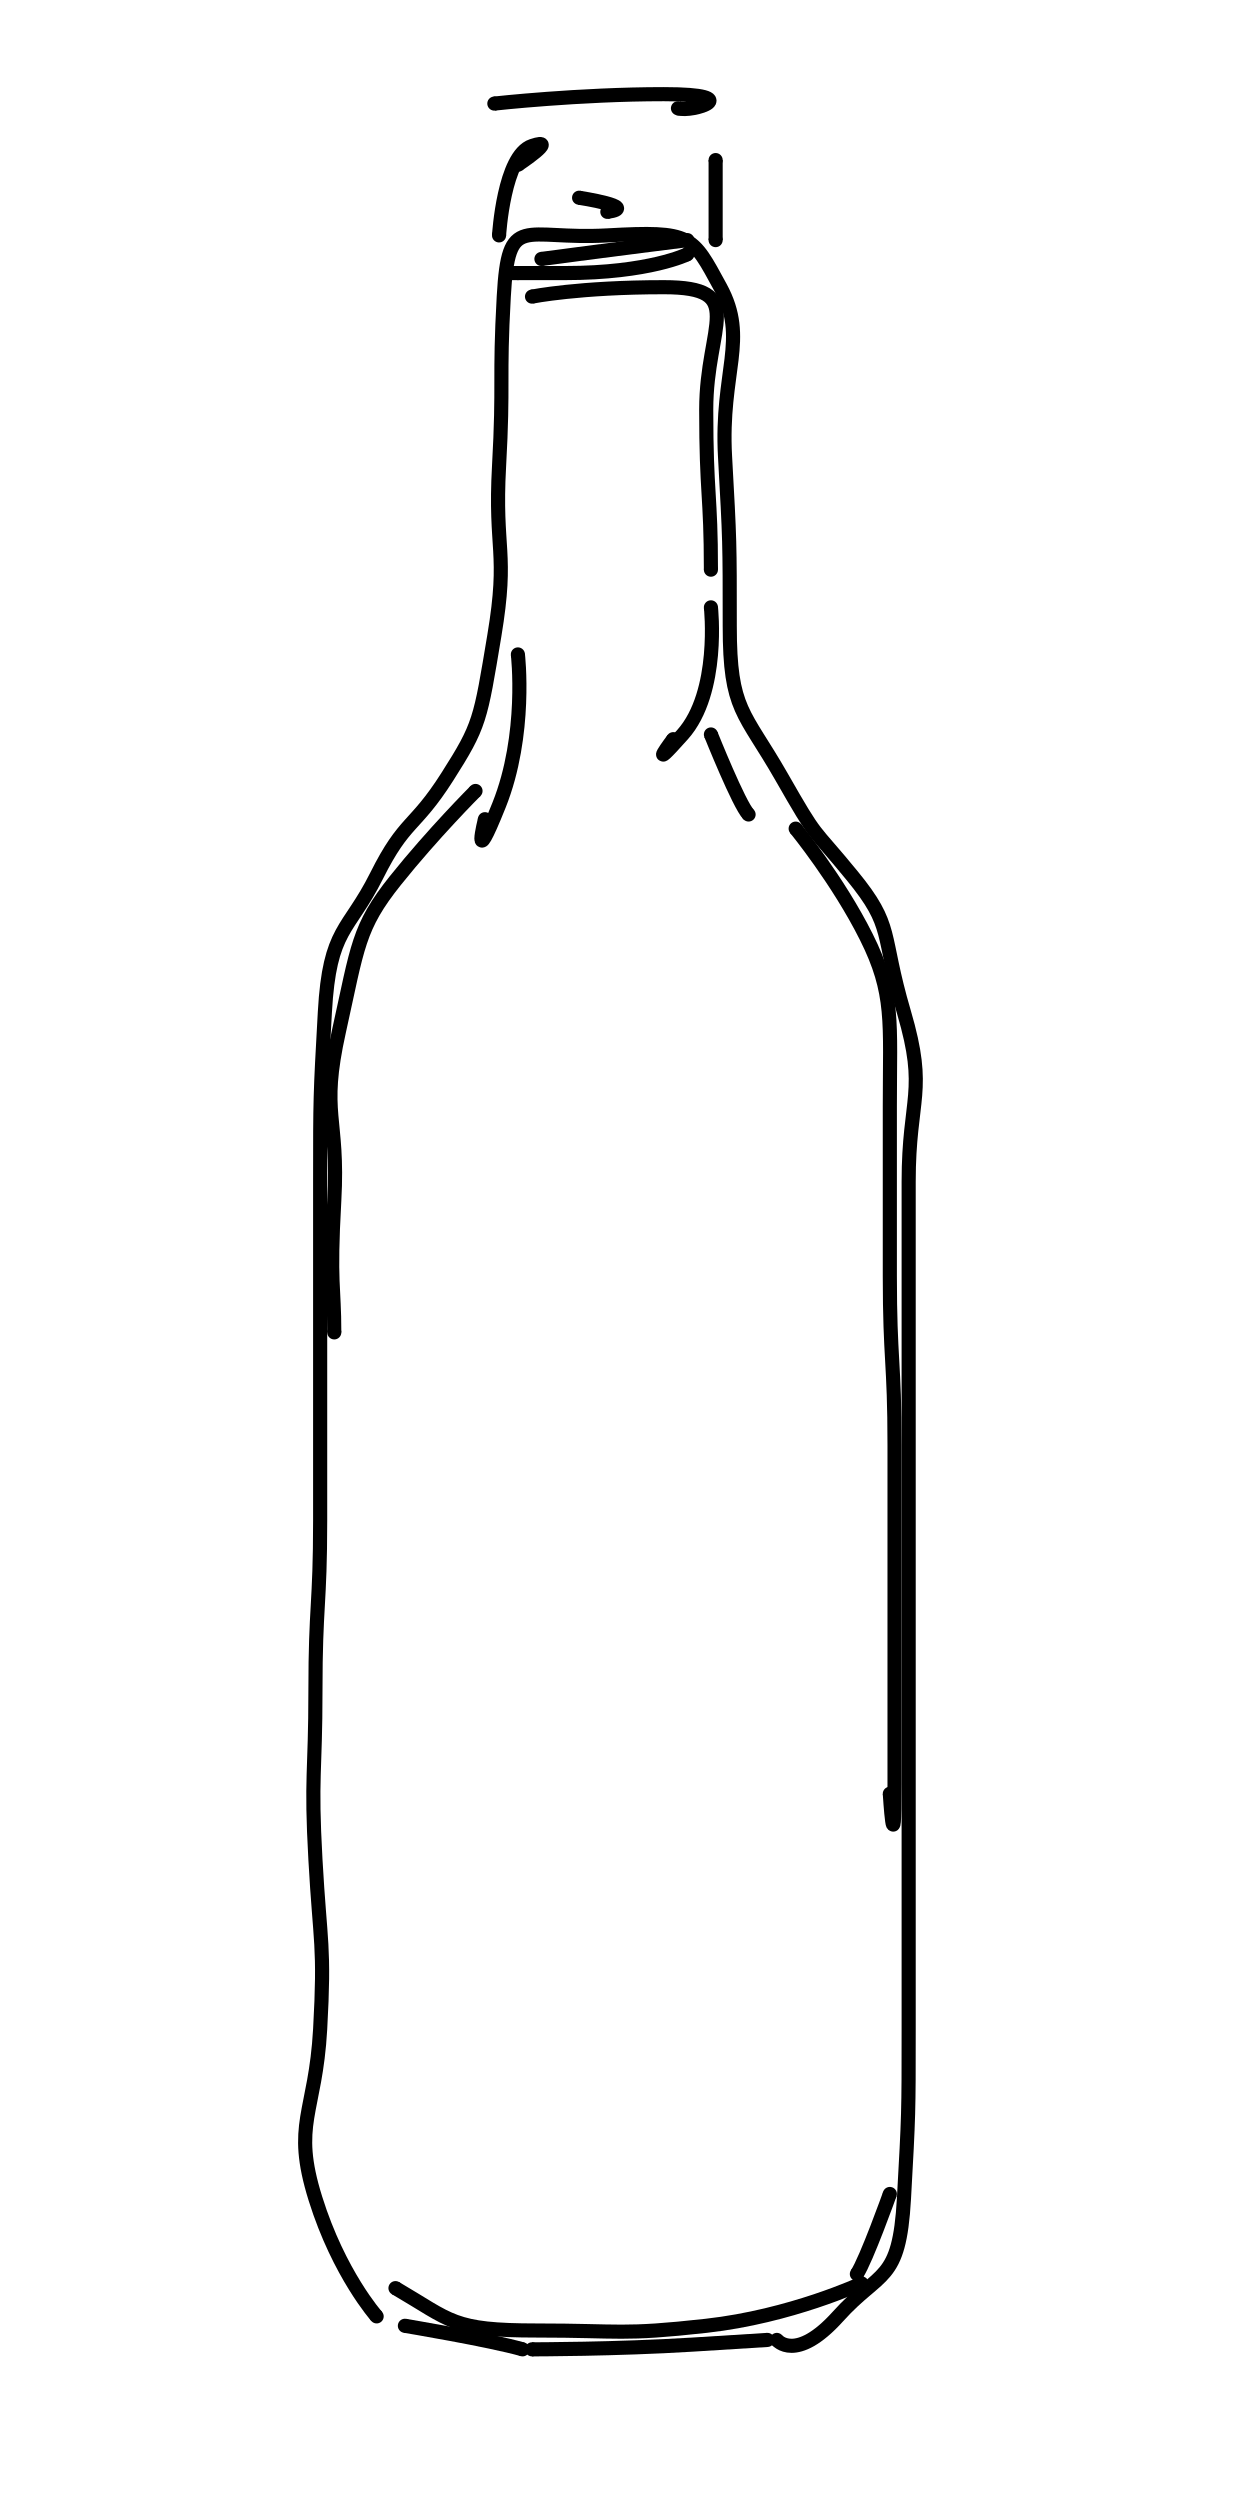
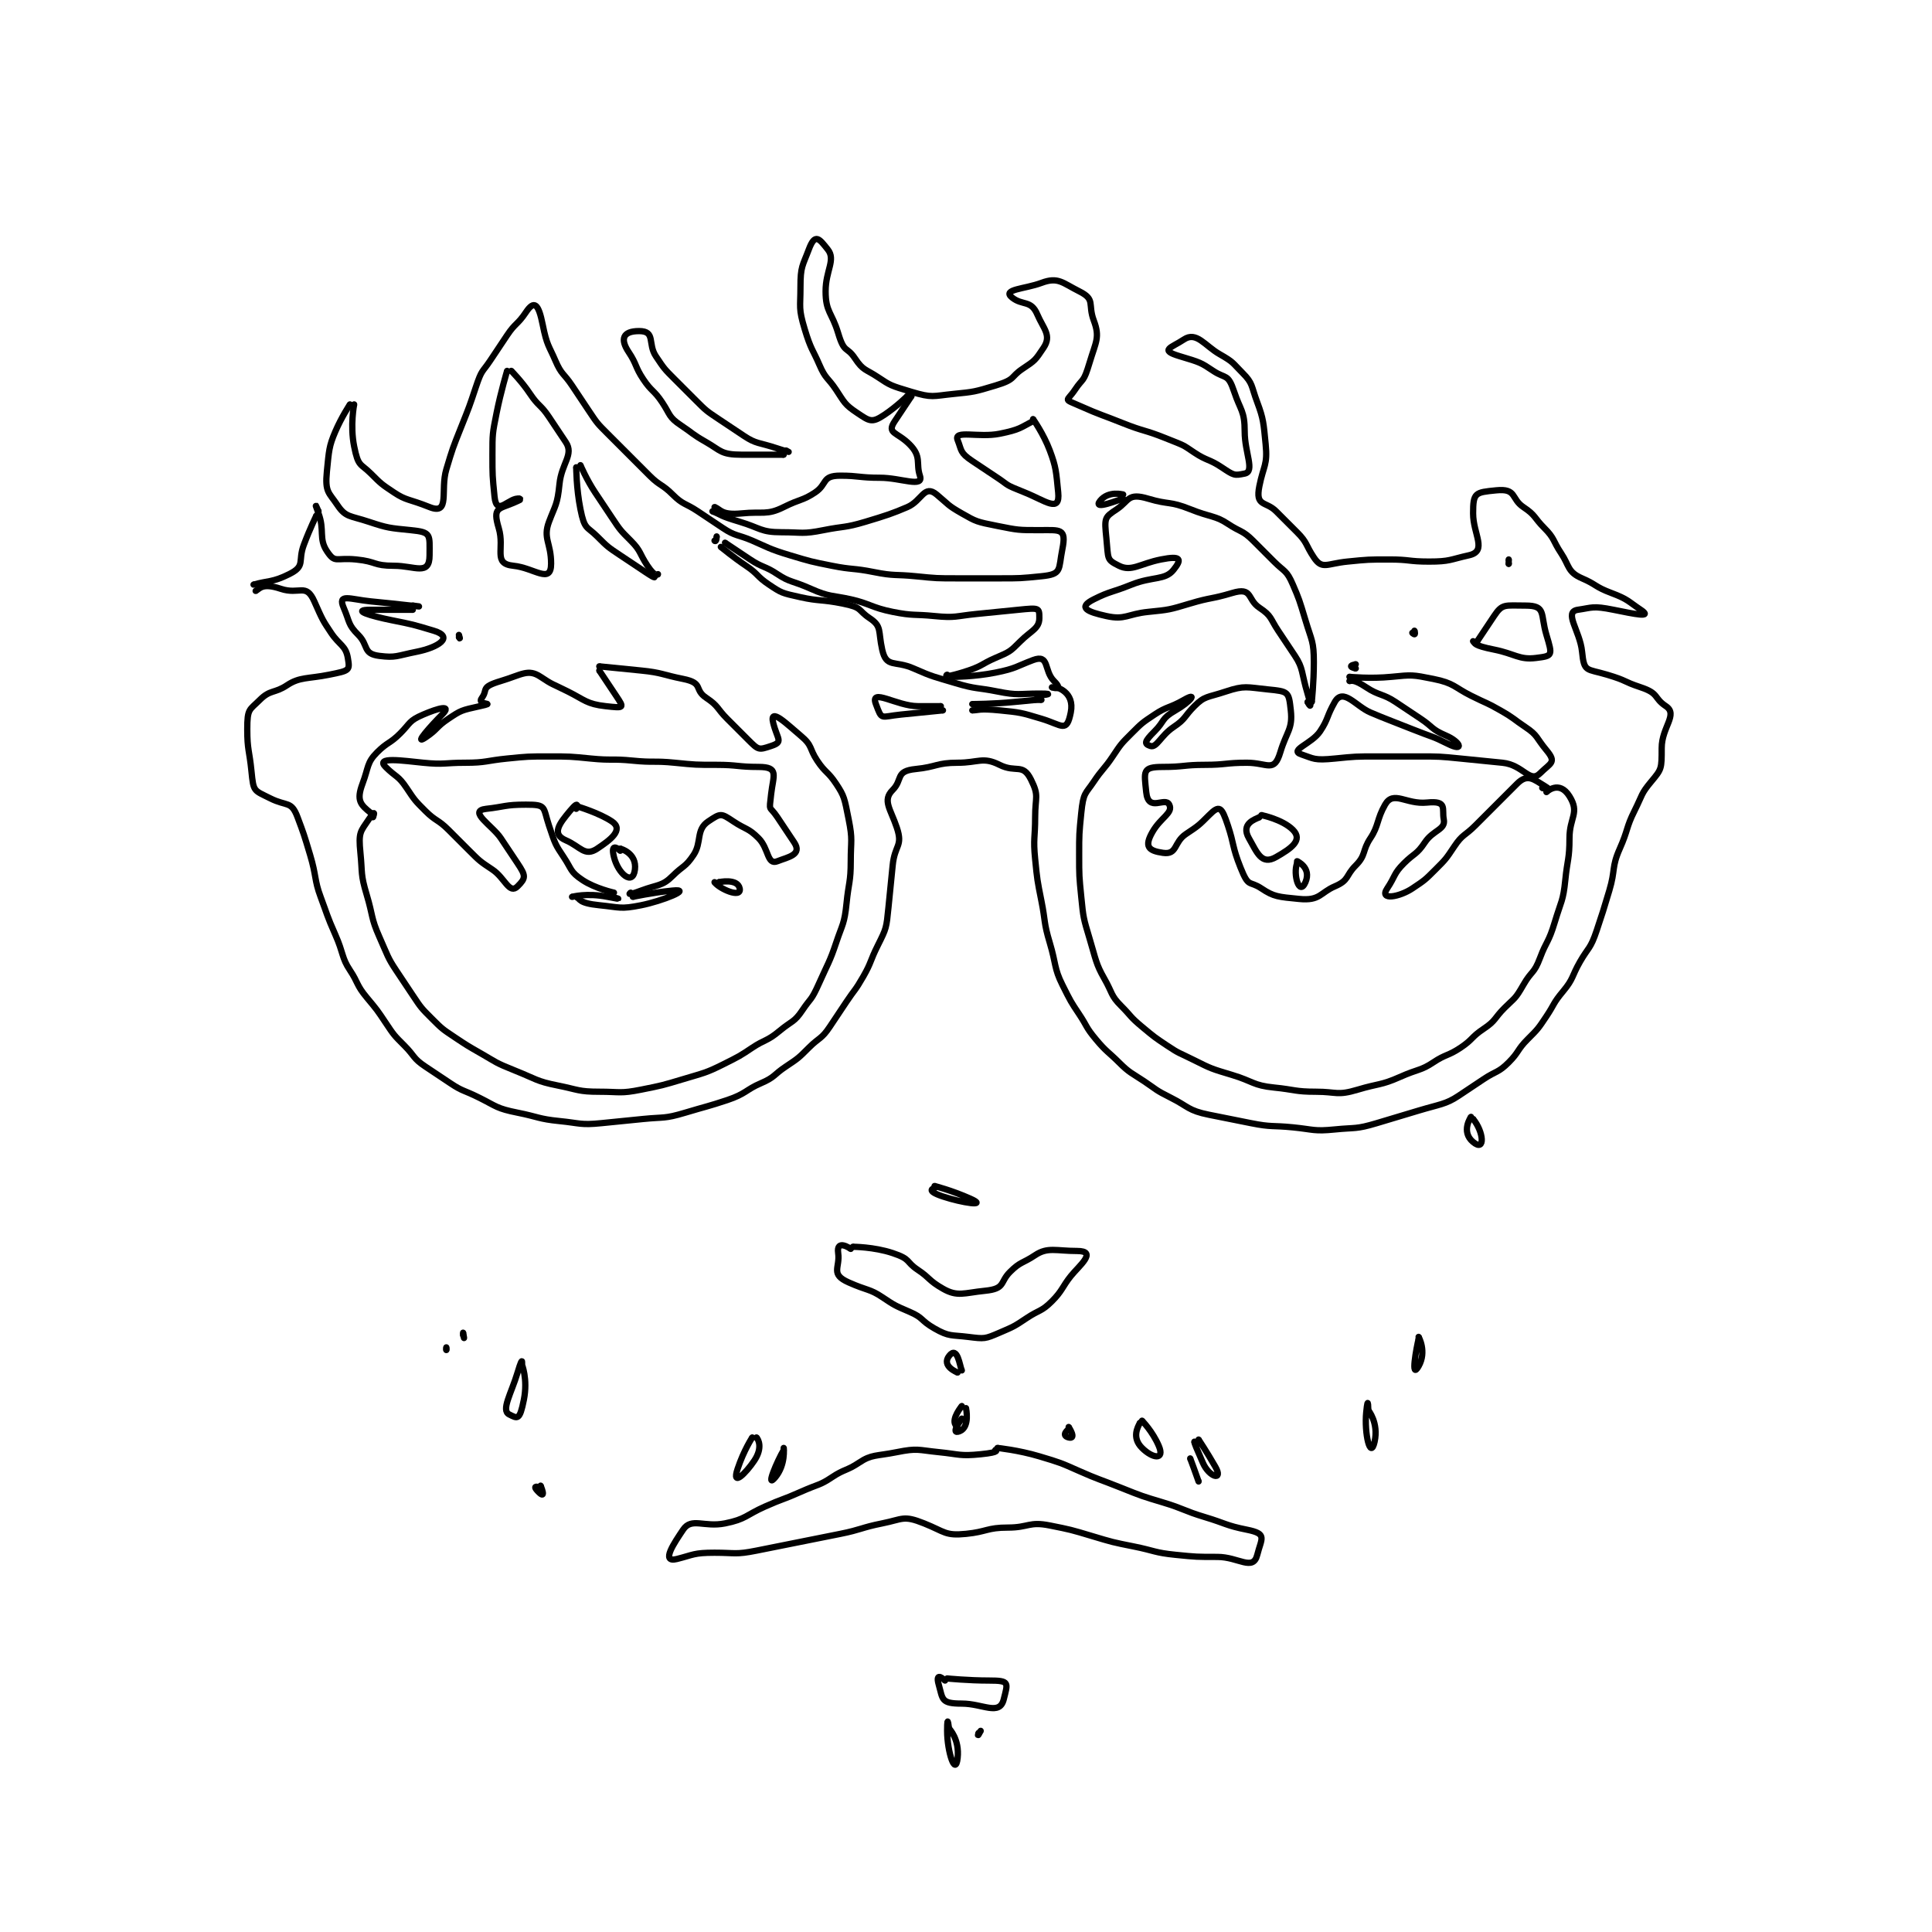
- <svg xmlns="http://www.w3.org/2000/svg" baseProfile="full" height="531px" version="1.1" width="267px">
+ <svg xmlns="http://www.w3.org/2000/svg" baseProfile="full" height="922px" version="1.1" width="922px">
  <defs>
-     <marker id="id122" markerHeight="4" markerWidth="4" orient="auto" refX="1" refY="1">
+     <marker id="id2" markerHeight="4" markerWidth="4" orient="auto" refX="1" refY="1">
      <circle cx="1" cy="1" fill="black" r="0.5" />
    </marker>
  </defs>
-   <path d="M 105,22 105,22  S 123,20 141,20 S 147,24 144,23 " fill="none" marker-end="url(#id122)" marker-start="url(#id122)" stroke="#000" stroke-width="3" />
-   <path d="M 106,50 106,50  S 107,33 113,31 S 110,35 110,35  " fill="none" marker-end="url(#id122)" marker-start="url(#id122)" stroke="#000" stroke-width="3" />
-   <path d="M 152,34 152,34  S 152,50 152,51 " fill="none" marker-end="url(#id122)" marker-start="url(#id122)" stroke="#000" stroke-width="3" />
-   <path d="M 123,42 123,42  S 136,44 129,45 " fill="none" marker-end="url(#id122)" marker-start="url(#id122)" stroke="#000" stroke-width="3" />
-   <path d="M 80,492 80,492  S 72,483 67,467 S 67,449 68,431 S 68,413 67,395 S 67,377 67,359 S 68,341 68,323 S 68,305 68,287 S 68,269 68,251 S 68,233 69,215 S 74,198 80,186 S 88,176 95,165 S 102,153 105,135 S 105,117 106,99 S 106,81 107,63 S 111,51 129,50 S 147,50 153,61 S 153,79 154,97 S 155,115 155,133 S 158,151 166,165 S 172,175 181,186 S 187,198 192,215 S 193,233 193,251 S 193,269 193,287 S 193,305 193,323 S 193,341 193,359 S 193,377 193,395 S 193,413 193,431 S 193,449 192,467 S 187,482 178,492 S 165,497 165,497  " fill="none" marker-end="url(#id122)" marker-start="url(#id122)" stroke="#000" stroke-width="3" />
-   <path d="M 146,51 146,51  S 130,53 115,55 " fill="none" marker-end="url(#id122)" marker-start="url(#id122)" stroke="#000" stroke-width="3" />
-   <path d="M 146,54 146,54  S 138,58 120,58 S 110,58 110,58  " fill="none" marker-end="url(#id122)" marker-start="url(#id122)" stroke="#000" stroke-width="3" />
-   <path d="M 113,63 113,63  S 123,61 141,61 S 150,69 150,87 S 151,105 151,121 " fill="none" marker-end="url(#id122)" marker-start="url(#id122)" stroke="#000" stroke-width="3" />
-   <path d="M 151,129 151,129  S 153,147 145,156 S 143,157 143,157  " fill="none" marker-end="url(#id122)" marker-start="url(#id122)" stroke="#000" stroke-width="3" />
-   <path d="M 110,139 110,139  S 112,156 106,171 S 103,174 103,174  " fill="none" marker-end="url(#id122)" marker-start="url(#id122)" stroke="#000" stroke-width="3" />
-   <path d="M 151,156 151,156  S 157,171 159,173 " fill="none" marker-end="url(#id122)" marker-start="url(#id122)" stroke="#000" stroke-width="3" />
-   <path d="M 101,168 101,168  S 92,177 84,187 S 76,201 72,219 S 72,237 71,255 S 71,273 71,283 " fill="none" marker-end="url(#id122)" marker-start="url(#id122)" stroke="#000" stroke-width="3" />
-   <path d="M 169,176 169,176  S 178,187 184,199 S 189,217 189,235 S 189,253 189,271 S 190,289 190,307 S 190,325 190,343 S 190,361 190,379 S 189,381 189,381  " fill="none" marker-end="url(#id122)" marker-start="url(#id122)" stroke="#000" stroke-width="3" />
-   <path d="M 189,466 189,466  S 184,480 182,483 " fill="none" marker-end="url(#id122)" marker-start="url(#id122)" stroke="#000" stroke-width="3" />
-   <path d="M 183,485 183,485  S 168,492 150,494 S 132,495 114,495 S 96,493 84,486 " fill="none" marker-end="url(#id122)" marker-start="url(#id122)" stroke="#000" stroke-width="3" />
-   <path d="M 86,494 86,494  S 104,497 111,499 " fill="none" marker-end="url(#id122)" marker-start="url(#id122)" stroke="#000" stroke-width="3" />
-   <path d="M 113,499 113,499  S 131,499 147,498 S 163,497 163,497  " fill="none" marker-end="url(#id122)" marker-start="url(#id122)" stroke="#000" stroke-width="3" />
+   <path d="M 433,189 433,189  S 428,194 422,198 S 415,201 409,197 S 403,192 399,186 S 394,181 391,174 S 387,167 384,157 S 382,147 382,137 S 383,127 386,119 S 391,114 395,119 S 394,129 394,139 S 397,149 400,159 S 404,165 408,171 S 413,176 419,180 S 425,184 435,187 S 445,189 455,188 S 465,187 475,184 S 482,180 488,176 S 494,172 498,166 S 498,157 495,150 S 488,146 483,142 S 489,138 497,135 S 507,135 515,139 S 519,145 522,153 S 523,163 520,173 S 517,180 513,186 S 507,190 516,194 S 526,198 536,202 S 546,205 556,209 S 564,212 570,216 S 577,219 583,223 S 589,227 594,226 S 594,216 594,206 S 592,196 589,187 S 585,181 579,177 S 573,173 563,170 S 559,166 565,162 S 575,165 582,169 S 588,173 593,178 S 597,184 600,192 S 603,202 604,212 S 603,222 601,232 S 604,239 609,244 S 614,249 619,254 S 623,260 627,266 S 633,269 643,268 S 653,267 663,267 S 672,268 682,268 S 692,267 701,265 S 703,255 703,245 S 704,235 714,234 S 721,238 727,242 S 732,247 737,252 S 741,258 745,264 S 748,273 755,276 S 761,280 769,283 S 777,287 783,291 S 780,293 770,291 S 760,290 753,291 S 754,301 755,311 S 757,319 767,322 S 774,325 783,328 S 789,333 795,337 S 793,347 793,357 S 793,367 788,373 S 784,379 780,387 S 777,396 773,405 S 771,415 768,425 S 765,435 762,444 S 758,452 754,459 S 751,467 746,473 S 742,479 738,485 S 734,491 729,496 S 725,502 720,507 S 714,511 708,515 S 702,519 696,523 S 687,527 677,530 S 667,533 657,536 S 647,538 637,539 S 627,539 617,538 S 607,538 597,536 S 587,534 577,532 S 567,528 559,524 S 552,520 546,516 S 539,512 534,507 S 528,502 523,496 S 519,490 515,484 S 511,478 507,470 S 504,460 501,450 S 499,440 497,430 S 495,420 494,410 S 494,400 494,390 S 496,380 492,372 S 485,369 477,365 S 467,364 457,364 S 447,366 437,367 S 431,372 426,377 S 425,386 428,395 S 427,403 426,413 S 425,423 424,433 S 423,443 419,451 S 416,459 412,466 S 408,472 404,478 S 400,484 396,490 S 391,495 386,500 S 381,505 375,509 S 370,514 363,517 S 356,522 347,525 S 337,528 327,531 S 317,533 307,534 S 297,535 287,536 S 277,536 267,535 S 257,533 247,531 S 237,528 229,524 S 221,521 215,517 S 209,513 203,509 S 198,504 193,499 S 188,494 184,488 S 180,482 175,476 S 171,469 167,463 S 164,455 160,446 S 156,436 153,428 S 151,418 148,408 S 145,398 142,390 S 137,385 129,381 S 121,378 120,368 S 118,358 118,348 S 119,339 124,334 S 131,331 137,327 S 147,324 157,322 S 167,320 166,314 S 162,308 158,302 S 154,296 150,287 S 143,284 134,281 S 124,281 122,282 " fill="none" marker-end="url(#id2)" marker-start="url(#id2)" stroke="#000" stroke-width="3" />
+   <path d="M 169,193 169,193  S 167,203 169,213 S 172,221 177,226 S 182,231 188,235 S 195,238 205,242 S 210,234 213,224 S 216,214 220,204 S 224,194 227,185 S 230,178 234,172 S 238,166 242,160 S 247,155 251,149 S 257,145 259,155 S 262,165 265,172 S 269,178 273,184 S 277,190 281,196 S 285,202 290,207 S 295,212 300,217 S 305,222 310,227 S 316,231 321,236 S 327,240 333,244 S 339,248 345,252 S 352,255 359,258 S 367,262 377,265 S 387,268 397,270 S 407,271 417,273 S 427,274 437,275 S 447,276 457,276 S 467,276 477,276 S 487,276 497,275 S 505,272 507,262 S 506,253 496,253 S 486,253 476,251 S 466,249 459,245 S 453,241 447,236 S 440,239 433,242 S 423,246 413,249 S 403,251 393,253 S 383,254 373,254 S 363,252 353,249 S 345,246 340,244 " fill="none" marker-end="url(#id2)" marker-start="url(#id2)" stroke="#000" stroke-width="3" />
+   <path d="M 374,217 374,217  S 364,217 354,217 S 344,215 337,211 S 331,207 325,203 S 320,198 316,192 S 311,187 307,181 S 304,174 300,168 S 297,158 305,158 S 309,164 313,170 S 317,176 322,181 S 327,186 332,191 S 337,196 343,200 S 349,204 355,208 S 362,211 371,214 S 375,215 375,215  " fill="none" marker-end="url(#id2)" marker-start="url(#id2)" stroke="#000" stroke-width="3" />
+   <path d="M 242,177 242,177  S 239,187 237,197 S 235,207 235,217 S 235,227 236,237 S 243,237 248,238 " fill="none" marker-end="url(#id2)" marker-start="url(#id2)" stroke="#000" stroke-width="3" />
+   <path d="M 244,177 244,177  S 249,182 253,188 S 258,193 262,199 S 266,205 270,211 S 268,221 267,231 S 265,241 262,249 S 263,259 263,269 S 255,271 245,270 S 241,262 238,252 S 238,243 245,240 S 246,239 246,239  " fill="none" marker-end="url(#id2)" marker-start="url(#id2)" stroke="#000" stroke-width="3" />
+   <path d="M 435,189 435,189  S 431,195 427,201 S 428,206 434,212 S 437,221 439,227 S 430,228 420,228 S 410,227 401,227 S 395,231 389,235 S 382,238 374,242 S 364,244 354,245 S 344,243 341,242 " fill="none" marker-end="url(#id2)" marker-start="url(#id2)" stroke="#000" stroke-width="3" />
+   <path d="M 167,193 167,193  S 163,199 160,206 S 157,215 156,225 S 157,235 161,241 S 167,246 176,249 S 186,252 196,253 S 205,255 205,265 S 198,270 188,270 S 180,268 170,267 S 160,269 156,263 S 155,253 152,245 S 152,244 152,244  " fill="none" marker-end="url(#id2)" marker-start="url(#id2)" stroke="#000" stroke-width="3" />
+   <path d="M 493,200 493,200  S 498,207 501,215 S 504,225 505,235 S 499,239 489,235 S 482,232 476,228 S 470,224 464,220 S 459,215 457,210 S 467,209 477,207 S 487,204 493,201 " fill="none" marker-end="url(#id2)" marker-start="url(#id2)" stroke="#000" stroke-width="3" />
+   <path d="M 277,222 277,222  S 280,229 284,235 S 288,241 292,247 S 296,253 301,258 S 305,264 309,270 S 314,274 314,274  " fill="none" marker-end="url(#id2)" marker-start="url(#id2)" stroke="#000" stroke-width="3" />
+   <path d="M 275,223 275,223  S 275,233 277,243 S 280,251 285,256 S 290,261 296,265 S 302,269 308,273 S 312,275 312,275  " fill="none" marker-end="url(#id2)" marker-start="url(#id2)" stroke="#000" stroke-width="3" />
+   <path d="M 536,236 536,236  S 529,234 525,239 S 535,238 536,238 " fill="none" marker-end="url(#id2)" marker-start="url(#id2)" stroke="#000" stroke-width="3" />
+   <path d="M 626,335 626,335  S 627,326 627,316 S 626,306 623,296 S 620,286 617,279 S 613,273 608,268 S 603,263 598,258 S 592,254 586,250 S 578,247 568,243 S 558,241 548,238 S 539,239 533,243 S 527,247 528,257 S 528,267 534,270 S 544,269 554,267 S 564,267 560,272 S 550,275 540,279 S 530,282 522,286 S 519,292 528,294 S 538,293 548,292 S 558,291 568,288 S 578,286 588,283 S 595,286 601,290 S 606,295 610,301 S 614,307 618,313 S 621,321 624,331 S 624,335 624,335  " fill="none" marker-end="url(#id2)" marker-start="url(#id2)" stroke="#000" stroke-width="3" />
+   <path d="M 151,246 151,246  S 148,252 145,260 S 146,270 138,274 S 128,277 121,279 " fill="none" marker-end="url(#id2)" marker-start="url(#id2)" stroke="#000" stroke-width="3" />
+   <path d="M 342,256 342,256  S 342,259 341,258 " fill="none" marker-end="url(#id2)" marker-start="url(#id2)" stroke="#000" stroke-width="3" />
+   <path d="M 346,259 346,259  S 352,263 358,267 S 365,270 371,274 S 378,277 387,281 S 397,284 406,286 S 416,290 426,292 S 436,293 446,294 S 456,294 466,293 S 476,292 486,291 S 496,290 496,295 S 492,301 487,306 S 482,311 475,314 S 469,318 459,321 S 452,322 452,322  " fill="none" marker-end="url(#id2)" marker-start="url(#id2)" stroke="#000" stroke-width="3" />
+   <path d="M 344,261 344,261  S 350,266 356,270 S 361,275 367,279 S 373,283 382,285 S 392,286 402,288 S 409,291 415,295 S 419,301 421,310 S 427,315 436,319 S 446,323 456,326 S 466,328 476,330 S 486,331 496,331 S 495,332 495,332  " fill="none" marker-end="url(#id2)" marker-start="url(#id2)" stroke="#000" stroke-width="3" />
+   <path d="M 720,267 720,267  S 720,270 720,269 " fill="none" marker-end="url(#id2)" marker-start="url(#id2)" stroke="#000" stroke-width="3" />
+   <path d="M 197,291 197,291  S 187,291 177,291 S 177,294 187,296 S 197,298 207,301 S 209,309 199,311 S 189,314 181,313 S 176,308 171,303 S 167,297 164,290 S 167,286 177,287 S 187,288 196,289 S 197,289 197,289  " fill="none" marker-end="url(#id2)" marker-start="url(#id2)" stroke="#000" stroke-width="3" />
+   <path d="M 705,306 705,306  S 709,300 713,294 S 718,289 728,289 S 735,293 738,303 S 741,313 733,314 S 723,312 713,310 S 704,307 703,306 " fill="none" marker-end="url(#id2)" marker-start="url(#id2)" stroke="#000" stroke-width="3" />
+   <path d="M 675,301 675,301  S 676,304 674,302 " fill="none" marker-end="url(#id2)" marker-start="url(#id2)" stroke="#000" stroke-width="3" />
+   <path d="M 219,303 219,303  S 220,306 219,304 " fill="none" marker-end="url(#id2)" marker-start="url(#id2)" stroke="#000" stroke-width="3" />
+   <path d="M 455,323 455,323  S 465,323 475,321 S 485,318 493,315 S 498,320 503,325 S 502,328 502,328  " fill="none" marker-end="url(#id2)" marker-start="url(#id2)" stroke="#000" stroke-width="3" />
+   <path d="M 647,319 647,319  S 642,318 647,317 " fill="none" marker-end="url(#id2)" marker-start="url(#id2)" stroke="#000" stroke-width="3" />
+   <path d="M 286,318 286,318  S 296,319 306,320 S 316,322 326,324 S 331,329 337,333 S 342,338 347,343 S 352,348 357,353 S 362,358 368,356 S 371,353 369,345 S 376,346 382,351 S 386,357 390,363 S 395,368 399,374 S 403,381 405,391 S 406,401 406,411 S 405,421 404,431 S 402,441 399,450 S 395,460 391,469 S 387,476 383,482 S 378,487 372,492 S 365,496 359,500 S 353,504 345,508 S 336,512 326,515 S 316,518 306,520 S 296,521 286,521 S 276,520 266,518 S 256,515 246,511 S 237,507 230,503 S 223,499 217,495 S 211,491 206,486 S 201,481 197,475 S 193,469 189,463 S 185,456 181,447 S 178,437 175,427 S 173,417 172,407 S 172,397 176,391 S 178,390 178,390  " fill="none" marker-end="url(#id2)" marker-start="url(#id2)" stroke="#000" stroke-width="3" />
+   <path d="M 286,320 286,320  S 290,326 294,332 S 298,338 289,337 S 279,334 271,330 S 264,327 258,323 S 249,322 239,325 S 233,329 230,333 S 238,335 229,337 S 220,339 214,343 S 209,348 203,352 S 206,346 211,341 S 209,338 202,341 S 196,345 191,350 S 185,354 180,359 S 176,366 173,374 S 172,384 177,388 " fill="none" marker-end="url(#id2)" marker-start="url(#id2)" stroke="#000" stroke-width="3" />
+   <path d="M 644,323 644,323  S 654,324 664,323 S 674,322 684,324 S 694,328 702,332 S 709,335 716,339 S 722,343 728,347 S 733,352 738,358 S 740,364 735,369 S 727,365 717,364 S 707,363 697,362 S 687,361 677,361 S 667,361 657,361 S 647,361 637,362 S 627,362 621,360 S 626,355 630,349 S 633,342 637,335 S 647,337 654,340 S 664,344 674,348 S 683,351 691,355 S 697,354 690,351 S 684,347 678,343 S 672,339 666,335 S 658,332 652,328 S 645,325 644,325 " fill="none" marker-end="url(#id2)" marker-start="url(#id2)" stroke="#000" stroke-width="3" />
+   <path d="M 504,328 504,328  S 513,330 511,340 S 507,346 497,343 S 487,340 477,339 S 467,339 464,339 " fill="none" marker-end="url(#id2)" marker-start="url(#id2)" stroke="#000" stroke-width="3" />
+   <path d="M 738,378 738,378  S 744,372 749,380 S 749,390 749,400 S 748,410 747,420 S 745,430 742,440 S 738,449 735,457 S 731,463 727,470 S 723,476 718,481 S 714,487 708,491 S 703,496 697,500 S 690,503 684,507 S 677,510 668,514 S 658,517 648,520 S 638,521 628,521 S 618,520 608,519 S 598,516 588,513 S 578,510 570,506 S 563,503 557,499 S 551,495 545,490 S 540,485 535,480 S 531,474 527,467 S 523,458 520,448 S 517,438 516,428 S 515,418 515,408 S 515,398 516,388 S 518,379 522,373 S 527,367 531,361 S 535,355 540,350 S 545,345 551,341 S 558,338 565,334 S 568,335 561,339 S 556,344 551,349 S 546,355 549,356 S 554,351 560,347 S 565,342 570,337 S 576,333 585,330 S 595,328 605,329 S 615,330 616,339 S 614,349 611,359 S 605,364 595,364 S 585,365 575,365 S 565,366 555,366 S 546,368 547,378 S 556,380 558,384 S 554,390 550,397 S 548,406 555,407 S 560,402 566,398 S 572,394 577,389 S 583,385 586,394 S 588,404 592,414 S 596,420 602,424 S 610,428 620,429 S 630,426 637,423 S 642,418 647,413 S 650,406 654,400 S 657,391 661,384 S 671,384 681,383 S 688,386 689,391 S 684,396 680,402 S 675,407 670,412 S 666,418 662,424 S 668,428 674,424 S 680,420 685,415 S 690,410 694,404 S 699,399 704,394 S 709,389 714,384 S 719,379 724,374 S 732,372 737,375 S 736,376 736,376  " fill="none" marker-end="url(#id2)" marker-start="url(#id2)" stroke="#000" stroke-width="3" />
+   <path d="M 464,336 464,336  S 474,336 484,335 S 494,334 497,334 " fill="none" marker-end="url(#id2)" marker-start="url(#id2)" stroke="#000" stroke-width="3" />
+   <path d="M 450,339 450,339  S 440,340 430,341 S 421,344 418,336 S 428,337 438,337 S 448,337 449,337 " fill="none" marker-end="url(#id2)" marker-start="url(#id2)" stroke="#000" stroke-width="3" />
+   <path d="M 293,426 293,426  S 284,424 278,420 S 273,415 269,409 S 265,403 262,394 S 261,384 251,384 S 241,385 232,386 S 235,394 239,400 S 243,406 247,412 S 251,419 247,423 S 241,419 235,415 S 229,411 224,406 S 219,401 214,396 S 208,392 203,387 S 198,382 194,376 S 189,371 184,366 S 192,363 202,364 S 212,364 222,364 S 232,363 242,362 S 252,361 262,361 S 272,361 282,362 S 292,362 302,363 S 312,363 322,364 S 332,365 342,365 S 352,366 362,366 S 369,370 368,379 S 367,384 371,390 S 375,396 379,402 S 376,409 371,411 S 367,405 362,400 S 356,396 350,392 S 344,388 338,392 S 335,402 331,408 S 326,413 321,418 S 314,422 306,425 S 301,426 301,426  " fill="none" marker-end="url(#id2)" marker-start="url(#id2)" stroke="#000" stroke-width="3" />
+   <path d="M 276,385 276,385  S 286,388 292,392 S 291,401 285,405 S 277,404 270,401 S 267,393 272,387 S 275,386 275,386  " fill="none" marker-end="url(#id2)" marker-start="url(#id2)" stroke="#000" stroke-width="3" />
+   <path d="M 602,389 602,389  S 612,391 617,396 S 616,405 609,409 S 600,407 596,400 S 599,391 601,390 " fill="none" marker-end="url(#id2)" marker-start="url(#id2)" stroke="#000" stroke-width="3" />
+   <path d="M 296,405 296,405  S 304,407 303,415 S 295,417 293,409 S 296,406 296,406  " fill="none" marker-end="url(#id2)" marker-start="url(#id2)" stroke="#000" stroke-width="3" />
+   <path d="M 619,411 619,411  S 626,414 623,421 S 617,417 619,412 " fill="none" marker-end="url(#id2)" marker-start="url(#id2)" stroke="#000" stroke-width="3" />
+   <path d="M 343,421 343,421  S 352,419 353,424 S 343,424 341,421 " fill="none" marker-end="url(#id2)" marker-start="url(#id2)" stroke="#000" stroke-width="3" />
+   <path d="M 273,428 273,428  S 280,426 290,428 S 292,428 292,428  " fill="none" marker-end="url(#id2)" marker-start="url(#id2)" stroke="#000" stroke-width="3" />
+   <path d="M 302,428 302,428  S 311,426 321,425 S 316,430 306,432 S 296,433 286,432 S 277,429 275,428 " fill="none" marker-end="url(#id2)" marker-start="url(#id2)" stroke="#000" stroke-width="3" />
+   <path d="M 702,533 702,533  S 697,540 703,545 S 708,540 703,534 " fill="none" marker-end="url(#id2)" marker-start="url(#id2)" stroke="#000" stroke-width="3" />
+   <path d="M 446,566 446,566  S 454,568 463,572 S 459,574 450,571 S 446,567 446,567  " fill="none" marker-end="url(#id2)" marker-start="url(#id2)" stroke="#000" stroke-width="3" />
+   <path d="M 407,595 407,595  S 417,595 426,598 S 432,602 438,606 S 443,611 450,615 S 460,617 470,616 S 477,612 482,607 S 488,603 494,599 S 504,597 514,597 S 515,604 511,609 S 507,616 502,621 S 496,625 490,629 S 484,633 477,636 S 470,639 462,638 S 453,638 446,634 S 441,629 434,626 S 427,623 421,619 S 414,616 405,612 S 401,605 400,598 S 406,596 406,596  " fill="none" marker-end="url(#id2)" marker-start="url(#id2)" stroke="#000" stroke-width="3" />
+   <path d="M 221,636 221,636  S 222,641 221,637 " fill="none" marker-end="url(#id2)" marker-start="url(#id2)" stroke="#000" stroke-width="3" />
+   <path d="M 677,638 677,638  S 681,645 677,652 S 676,643 677,639 " fill="none" marker-end="url(#id2)" marker-start="url(#id2)" stroke="#000" stroke-width="3" />
+   <path d="M 213,643 213,643  S 213,645 213,644 " fill="none" marker-end="url(#id2)" marker-start="url(#id2)" stroke="#000" stroke-width="3" />
+   <path d="M 457,655 457,655  S 449,652 453,647 S 458,652 459,654 " fill="none" marker-end="url(#id2)" marker-start="url(#id2)" stroke="#000" stroke-width="3" />
+   <path d="M 249,651 249,651  S 252,658 250,668 S 247,677 243,675 S 244,665 247,655 S 249,652 249,652  " fill="none" marker-end="url(#id2)" marker-start="url(#id2)" stroke="#000" stroke-width="3" />
+   <path d="M 459,671 459,671  S 454,677 456,680 S 456,679 456,679  " fill="none" marker-end="url(#id2)" marker-start="url(#id2)" stroke="#000" stroke-width="3" />
+   <path d="M 461,672 461,672  S 463,681 458,683 S 459,677 459,677  " fill="none" marker-end="url(#id2)" marker-start="url(#id2)" stroke="#000" stroke-width="3" />
+   <path d="M 653,673 653,673  S 658,679 656,688 S 651,684 652,674 S 653,674 653,674  " fill="none" marker-end="url(#id2)" marker-start="url(#id2)" stroke="#000" stroke-width="3" />
+   <path d="M 545,678 545,678  S 550,683 553,690 S 550,696 545,691 S 543,681 544,679 " fill="none" marker-end="url(#id2)" marker-start="url(#id2)" stroke="#000" stroke-width="3" />
+   <path d="M 510,681 510,681  S 514,687 510,686 S 510,682 510,682  " fill="none" marker-end="url(#id2)" marker-start="url(#id2)" stroke="#000" stroke-width="3" />
+   <path d="M 359,686 359,686  S 355,692 352,701 S 356,703 360,697 S 362,687 361,686 " fill="none" marker-end="url(#id2)" marker-start="url(#id2)" stroke="#000" stroke-width="3" />
+   <path d="M 572,687 572,687  S 576,693 580,700 S 577,705 574,698 S 570,689 570,688 " fill="none" marker-end="url(#id2)" marker-start="url(#id2)" stroke="#000" stroke-width="3" />
+   <path d="M 374,691 374,691  S 375,699 370,705 S 371,697 374,692 " fill="none" marker-end="url(#id2)" marker-start="url(#id2)" stroke="#000" stroke-width="3" />
+   <path d="M 476,691 476,691  S 486,692 496,695 S 506,698 515,702 S 525,706 535,710 S 545,714 555,717 S 565,721 575,724 S 585,728 595,730 S 602,734 600,742 S 591,743 581,743 S 571,743 561,742 S 551,740 541,738 S 531,736 521,733 S 511,730 501,728 S 491,729 481,729 S 471,731 461,732 S 451,731 441,727 S 431,725 421,727 S 411,730 401,732 S 391,734 381,736 S 371,738 361,740 S 351,741 341,741 S 331,742 323,744 S 322,736 326,730 S 336,729 346,727 S 356,723 365,719 S 373,716 382,712 S 391,709 397,705 S 404,702 410,698 S 418,695 428,693 S 438,692 448,693 S 458,695 468,694 S 475,692 475,692  " fill="none" marker-end="url(#id2)" marker-start="url(#id2)" stroke="#000" stroke-width="3" />
+   <path d="M 568,696 568,696  S 571,704 572,707 " fill="none" marker-end="url(#id2)" marker-start="url(#id2)" stroke="#000" stroke-width="3" />
+   <path d="M 258,709 258,709  S 261,716 257,712 S 258,710 258,710  " fill="none" marker-end="url(#id2)" marker-start="url(#id2)" stroke="#000" stroke-width="3" />
+   <path d="M 452,801 452,801  S 462,802 472,802 S 481,803 479,811 S 469,813 459,813 S 450,811 448,804 S 451,802 451,802  " fill="none" marker-end="url(#id2)" marker-start="url(#id2)" stroke="#000" stroke-width="3" />
+   <path d="M 453,825 453,825  S 458,830 457,839 S 452,836 452,826 S 453,826 453,826  " fill="none" marker-end="url(#id2)" marker-start="url(#id2)" stroke="#000" stroke-width="3" />
+   <path d="M 468,826 468,826  S 466,830 467,827 " fill="none" marker-end="url(#id2)" marker-start="url(#id2)" stroke="#000" stroke-width="3" />
</svg>
